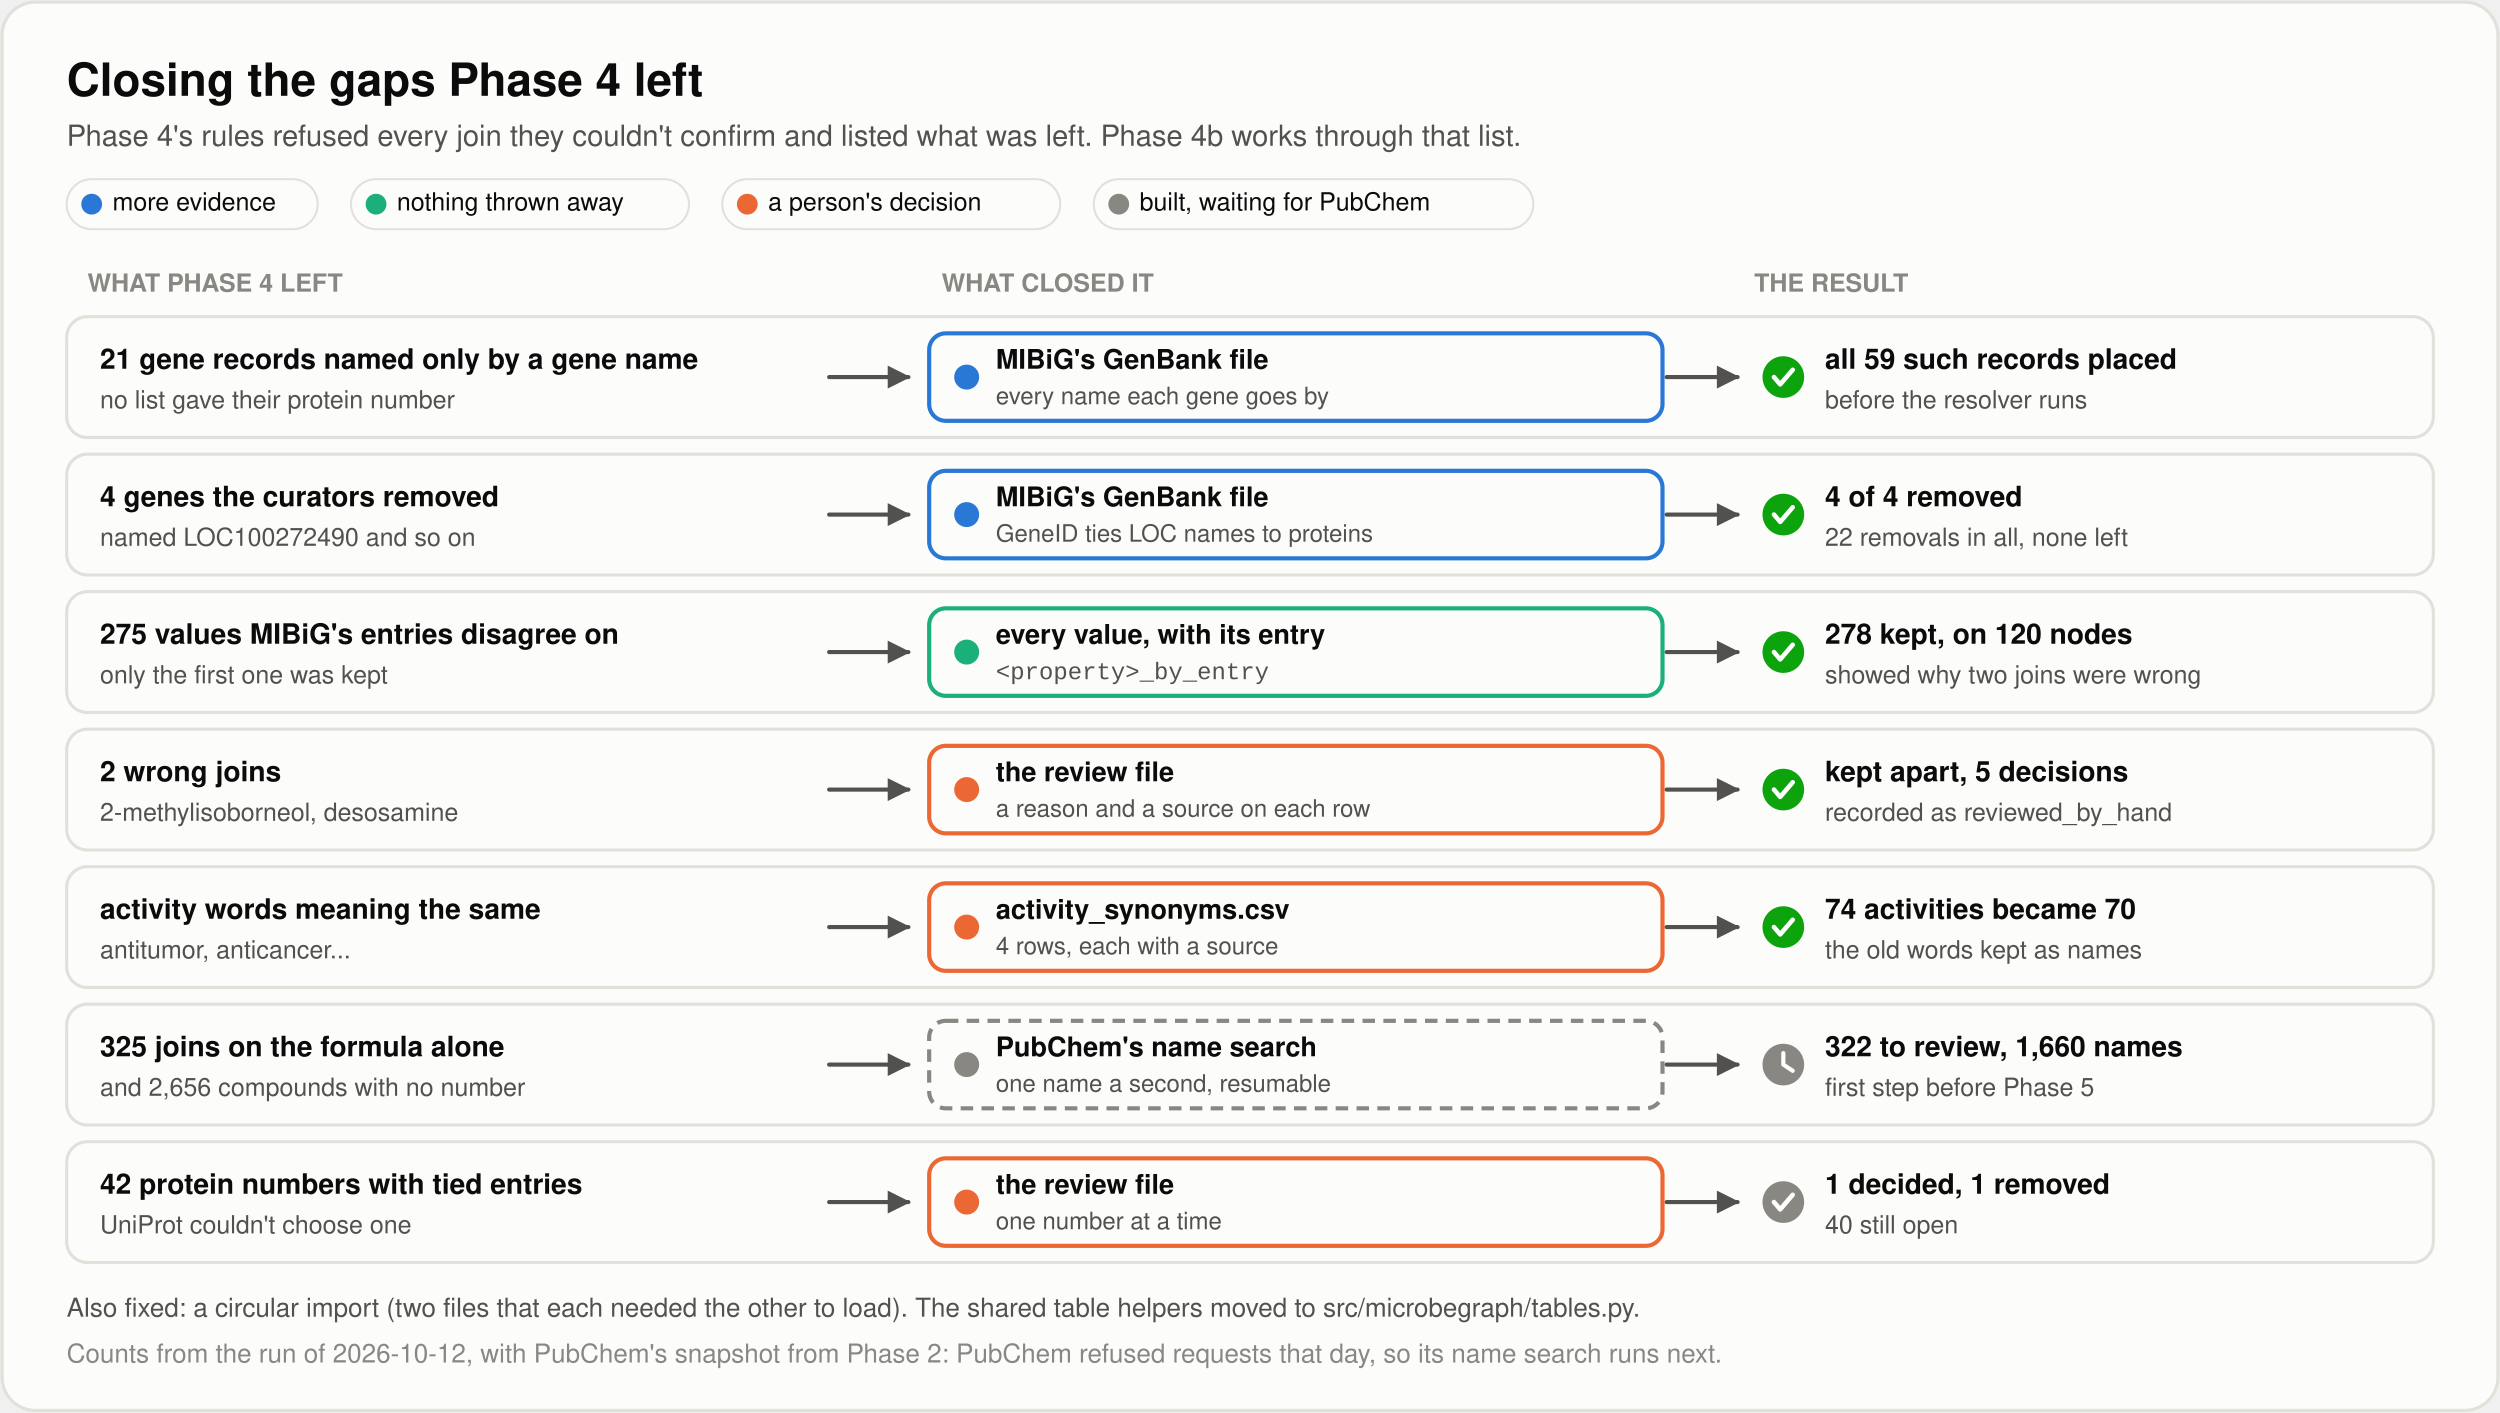
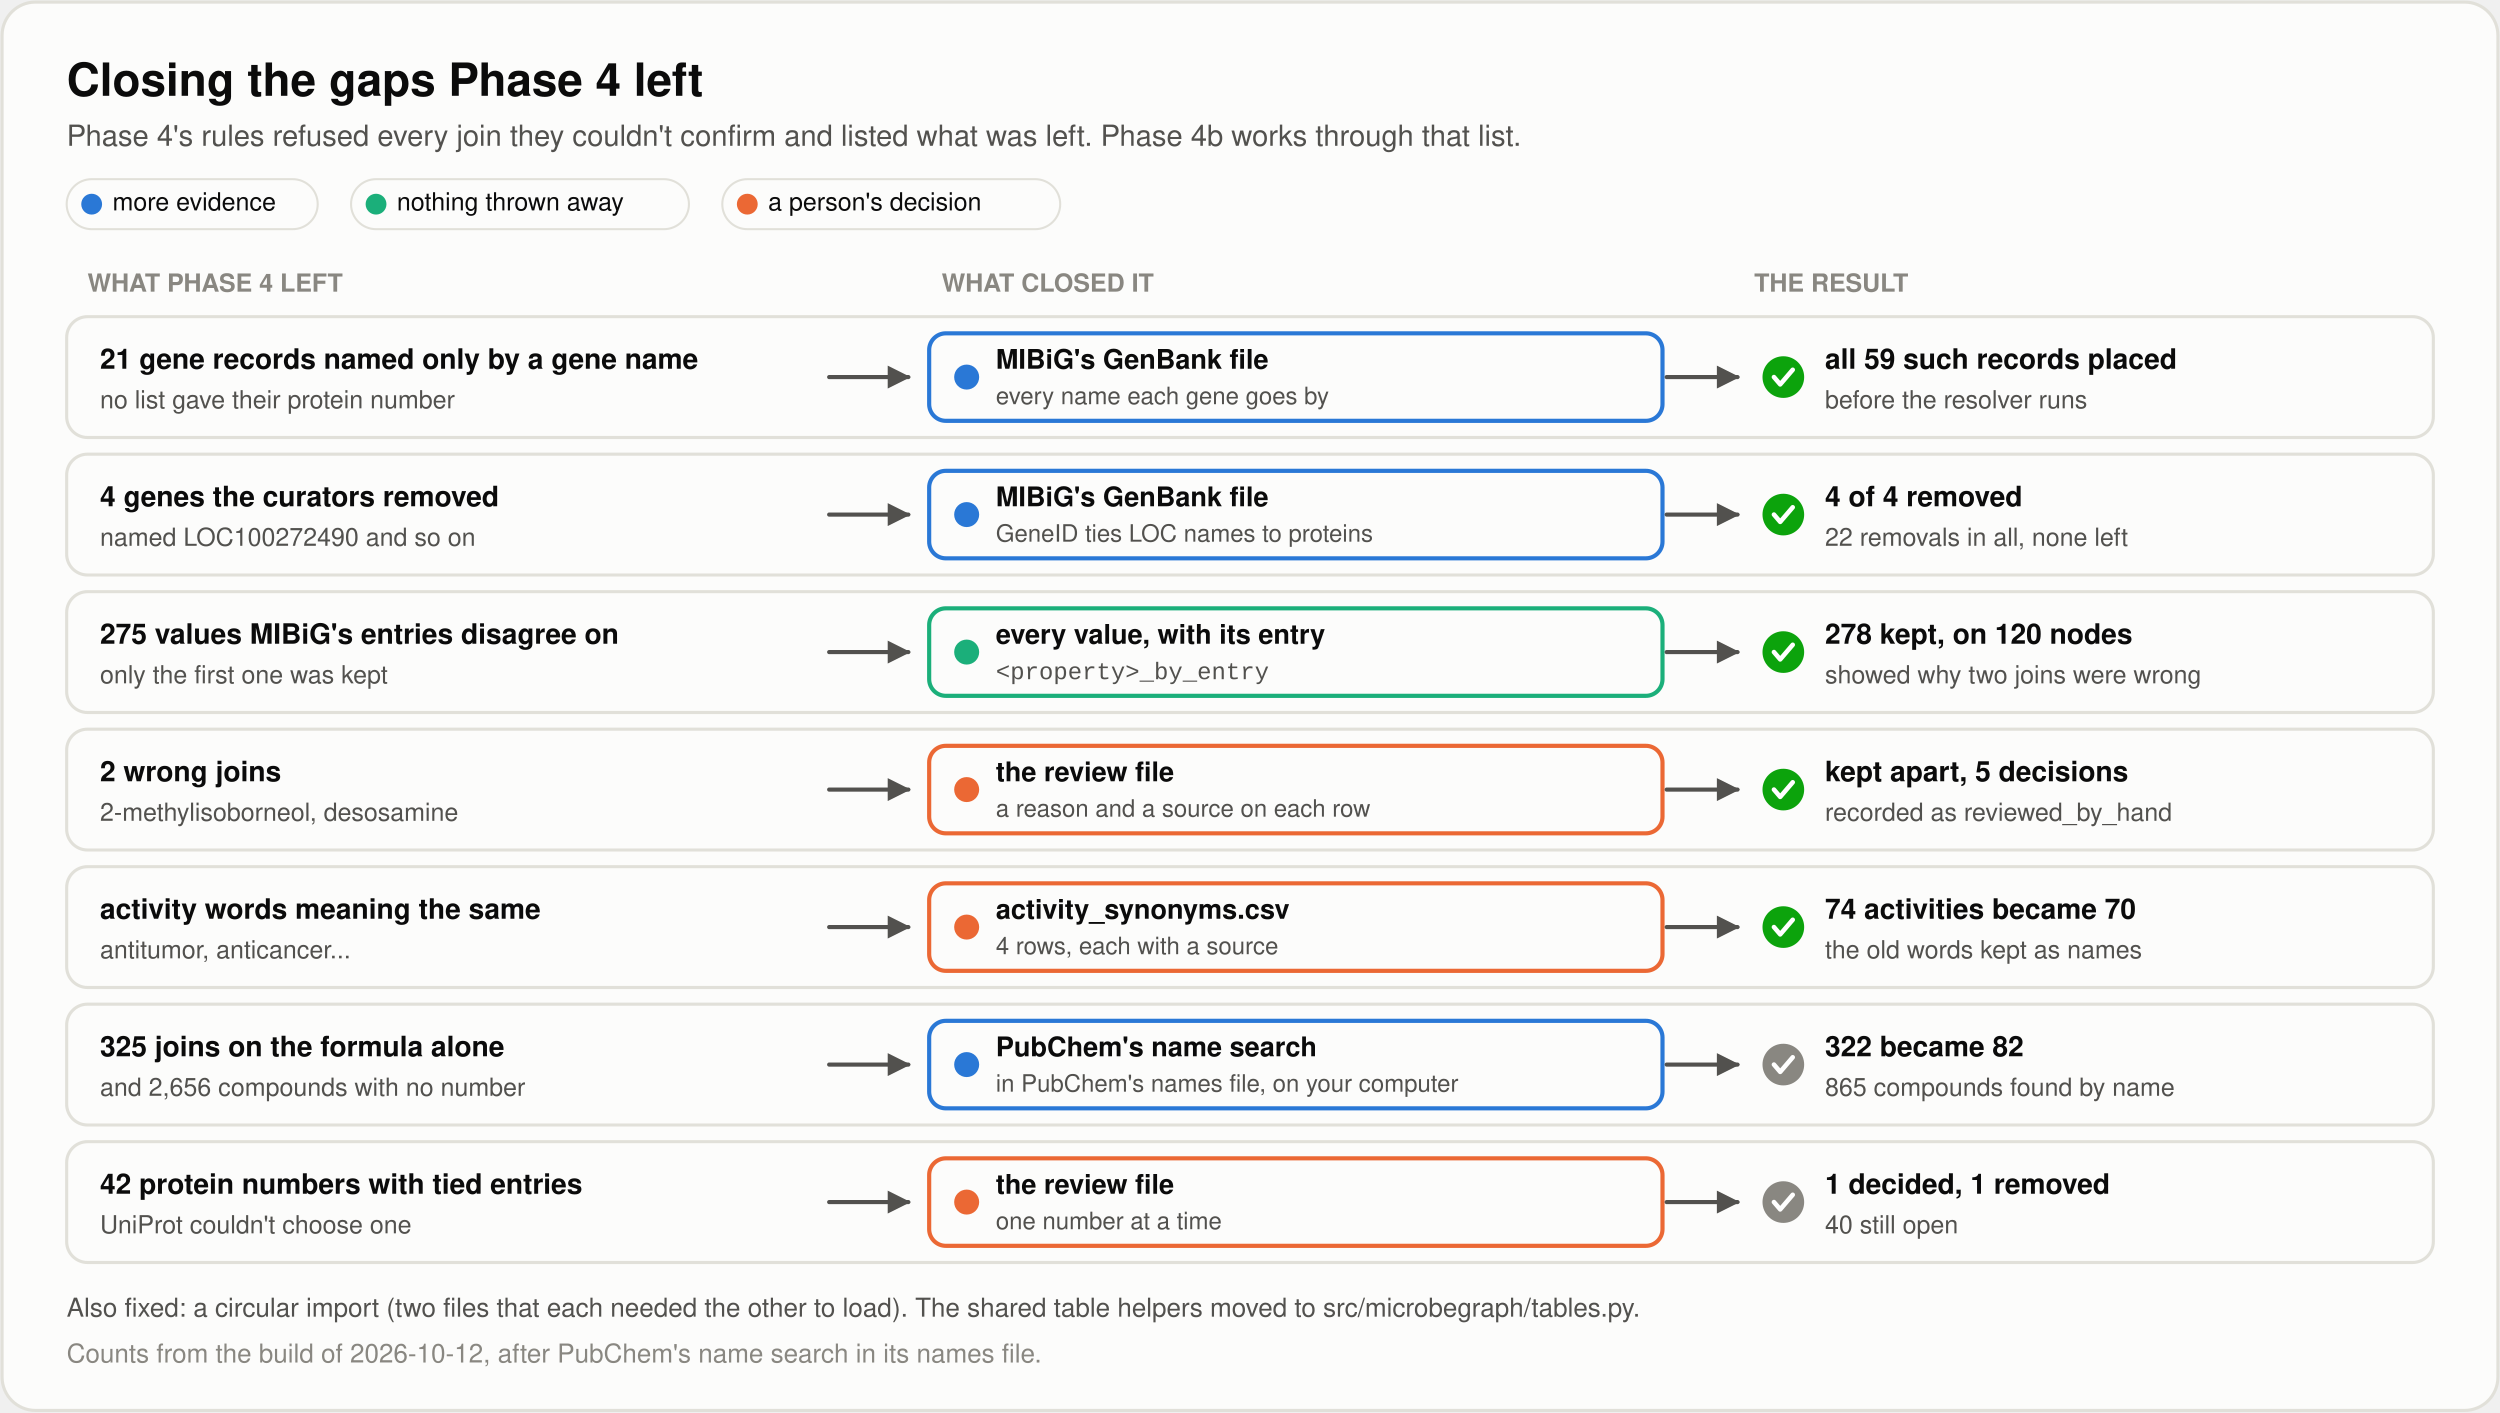
<svg xmlns="http://www.w3.org/2000/svg" viewBox="0 0 1200 678" width="1200" height="678" role="img" aria-labelledby="title desc">
  <defs>
    <marker id="arrow-52514e" viewBox="0 0 10 10" refX="9" refY="5" markerUnits="userSpaceOnUse" markerWidth="11" markerHeight="11" orient="auto-start-reverse">
      <path d="M0 0 L10 5 L0 10 z" fill="#52514e" />
    </marker>
  </defs>
  <rect x="1.0" y="1.0" width="1198.0" height="676.0" rx="16" fill="#fcfcfb" stroke="#e1e0d9" stroke-width="1.5" />
  <text x="32.0" y="46.0" font-family="system-ui, -apple-system, 'Segoe UI', Helvetica, Arial, sans-serif" font-size="22" font-weight="700" fill="#0b0b0b" text-anchor="start">Closing the gaps Phase 4 left</text>
  <text x="32.0" y="70.0" font-family="system-ui, -apple-system, 'Segoe UI', Helvetica, Arial, sans-serif" font-size="14" font-weight="400" fill="#52514e" text-anchor="start">Phase 4's rules refused every join they couldn't confirm and listed what was left. Phase 4b works through that list.</text>
  <rect x="32.0" y="86.0" width="120.5" height="24.0" rx="12.0" fill="#fcfcfb" stroke="#e1e0d9" stroke-width="1" />
  <circle cx="44.0" cy="98.0" r="5" fill="#2a78d6" />
  <text x="54.0" y="101.0" font-family="system-ui, -apple-system, 'Segoe UI', Helvetica, Arial, sans-serif" font-size="12" font-weight="400" fill="#0b0b0b" text-anchor="start">more evidence</text>
  <rect x="168.5" y="86.0" width="162.2" height="24.0" rx="12.0" fill="#fcfcfb" stroke="#e1e0d9" stroke-width="1" />
  <circle cx="180.5" cy="98.0" r="5" fill="#1baf7a" />
  <text x="190.5" y="101.0" font-family="system-ui, -apple-system, 'Segoe UI', Helvetica, Arial, sans-serif" font-size="12" font-weight="400" fill="#0b0b0b" text-anchor="start">nothing thrown away</text>
  <rect x="346.7" y="86.0" width="162.2" height="24.0" rx="12.0" fill="#fcfcfb" stroke="#e1e0d9" stroke-width="1" />
  <circle cx="358.7" cy="98.0" r="5" fill="#eb6834" />
  <text x="368.7" y="101.0" font-family="system-ui, -apple-system, 'Segoe UI', Helvetica, Arial, sans-serif" font-size="12" font-weight="400" fill="#0b0b0b" text-anchor="start">a person's decision</text>
-   <rect x="525.0" y="86.0" width="211.0" height="24.0" rx="12.0" fill="#fcfcfb" stroke="#e1e0d9" stroke-width="1" />
-   <circle cx="537.0" cy="98.0" r="5" fill="#898781" />
-   <text x="547.0" y="101.0" font-family="system-ui, -apple-system, 'Segoe UI', Helvetica, Arial, sans-serif" font-size="12" font-weight="400" fill="#0b0b0b" text-anchor="start">built, waiting for PubChem</text>
  <text x="42.0" y="140.0" font-family="system-ui, -apple-system, 'Segoe UI', Helvetica, Arial, sans-serif" font-size="12" font-weight="700" fill="#898781" text-anchor="start">WHAT PHASE 4 LEFT</text>
  <text x="452.0" y="140.0" font-family="system-ui, -apple-system, 'Segoe UI', Helvetica, Arial, sans-serif" font-size="12" font-weight="700" fill="#898781" text-anchor="start">WHAT CLOSED IT</text>
  <text x="842.0" y="140.0" font-family="system-ui, -apple-system, 'Segoe UI', Helvetica, Arial, sans-serif" font-size="12" font-weight="700" fill="#898781" text-anchor="start">THE RESULT</text>
  <rect x="32.0" y="152.0" width="1136.0" height="58.0" rx="10" fill="#fcfcfb" stroke="#e1e0d9" stroke-width="1.5" />
  <text x="48.0" y="177.0" font-family="system-ui, -apple-system, 'Segoe UI', Helvetica, Arial, sans-serif" font-size="13.5" font-weight="700" fill="#0b0b0b" text-anchor="start">21 gene records named only by a gene name</text>
  <text x="48.0" y="196.0" font-family="system-ui, -apple-system, 'Segoe UI', Helvetica, Arial, sans-serif" font-size="12" font-weight="400" fill="#52514e" text-anchor="start">no list gave their protein number</text>
  <line x1="398.0" y1="181.0" x2="436.0" y2="181.0" stroke="#52514e" stroke-width="2" stroke-linecap="round" marker-end="url(#arrow-52514e)" />
  <rect x="446.0" y="160.0" width="352.0" height="42.0" rx="8" fill="#fcfcfb" stroke="#2a78d6" stroke-width="2" />
  <circle cx="464" cy="181" r="6" fill="#2a78d6" />
  <text x="478.0" y="177.0" font-family="system-ui, -apple-system, 'Segoe UI', Helvetica, Arial, sans-serif" font-size="13" font-weight="600" fill="#0b0b0b" text-anchor="start">MIBiG's GenBank file</text>
  <text x="478.0" y="194.0" font-family="system-ui, -apple-system, 'Segoe UI', Helvetica, Arial, sans-serif" font-size="11.5" font-weight="400" fill="#52514e" text-anchor="start">every name each gene goes by</text>
  <line x1="800.0" y1="181.0" x2="834.0" y2="181.0" stroke="#52514e" stroke-width="2" stroke-linecap="round" marker-end="url(#arrow-52514e)" />
  <circle cx="856" cy="181" r="10" fill="#0ca30c" />
  <path d="M851.5 181.0 l3.0 3.5 l6.0 -7.0" stroke="#fff" stroke-width="2.2" fill="none" stroke-linecap="round" stroke-linejoin="round" />
  <text x="876.0" y="177.0" font-family="system-ui, -apple-system, 'Segoe UI', Helvetica, Arial, sans-serif" font-size="13.5" font-weight="700" fill="#0b0b0b" text-anchor="start">all 59 such records placed</text>
  <text x="876.0" y="196.0" font-family="system-ui, -apple-system, 'Segoe UI', Helvetica, Arial, sans-serif" font-size="12" font-weight="400" fill="#52514e" text-anchor="start">before the resolver runs</text>
  <rect x="32.0" y="218.0" width="1136.0" height="58.0" rx="10" fill="#fcfcfb" stroke="#e1e0d9" stroke-width="1.5" />
  <text x="48.0" y="243.0" font-family="system-ui, -apple-system, 'Segoe UI', Helvetica, Arial, sans-serif" font-size="13.5" font-weight="700" fill="#0b0b0b" text-anchor="start">4 genes the curators removed</text>
  <text x="48.0" y="262.0" font-family="system-ui, -apple-system, 'Segoe UI', Helvetica, Arial, sans-serif" font-size="12" font-weight="400" fill="#52514e" text-anchor="start">named LOC100272490 and so on</text>
  <line x1="398.0" y1="247.0" x2="436.0" y2="247.0" stroke="#52514e" stroke-width="2" stroke-linecap="round" marker-end="url(#arrow-52514e)" />
  <rect x="446.0" y="226.0" width="352.0" height="42.0" rx="8" fill="#fcfcfb" stroke="#2a78d6" stroke-width="2" />
  <circle cx="464" cy="247" r="6" fill="#2a78d6" />
  <text x="478.0" y="243.0" font-family="system-ui, -apple-system, 'Segoe UI', Helvetica, Arial, sans-serif" font-size="13" font-weight="600" fill="#0b0b0b" text-anchor="start">MIBiG's GenBank file</text>
  <text x="478.0" y="260.0" font-family="system-ui, -apple-system, 'Segoe UI', Helvetica, Arial, sans-serif" font-size="11.5" font-weight="400" fill="#52514e" text-anchor="start">GeneID ties LOC names to proteins</text>
  <line x1="800.0" y1="247.0" x2="834.0" y2="247.0" stroke="#52514e" stroke-width="2" stroke-linecap="round" marker-end="url(#arrow-52514e)" />
  <circle cx="856" cy="247" r="10" fill="#0ca30c" />
  <path d="M851.5 247.0 l3.0 3.5 l6.0 -7.0" stroke="#fff" stroke-width="2.2" fill="none" stroke-linecap="round" stroke-linejoin="round" />
  <text x="876.0" y="243.0" font-family="system-ui, -apple-system, 'Segoe UI', Helvetica, Arial, sans-serif" font-size="13.5" font-weight="700" fill="#0b0b0b" text-anchor="start">4 of 4 removed</text>
  <text x="876.0" y="262.0" font-family="system-ui, -apple-system, 'Segoe UI', Helvetica, Arial, sans-serif" font-size="12" font-weight="400" fill="#52514e" text-anchor="start">22 removals in all, none left</text>
  <rect x="32.0" y="284.0" width="1136.0" height="58.0" rx="10" fill="#fcfcfb" stroke="#e1e0d9" stroke-width="1.5" />
  <text x="48.0" y="309.0" font-family="system-ui, -apple-system, 'Segoe UI', Helvetica, Arial, sans-serif" font-size="13.5" font-weight="700" fill="#0b0b0b" text-anchor="start">275 values MIBiG's entries disagree on</text>
  <text x="48.0" y="328.0" font-family="system-ui, -apple-system, 'Segoe UI', Helvetica, Arial, sans-serif" font-size="12" font-weight="400" fill="#52514e" text-anchor="start">only the first one was kept</text>
  <line x1="398.0" y1="313.0" x2="436.0" y2="313.0" stroke="#52514e" stroke-width="2" stroke-linecap="round" marker-end="url(#arrow-52514e)" />
  <rect x="446.0" y="292.0" width="352.0" height="42.0" rx="8" fill="#fcfcfb" stroke="#1baf7a" stroke-width="2" />
  <circle cx="464" cy="313" r="6" fill="#1baf7a" />
  <text x="478.0" y="309.0" font-family="system-ui, -apple-system, 'Segoe UI', Helvetica, Arial, sans-serif" font-size="13" font-weight="600" fill="#0b0b0b" text-anchor="start">every value, with its entry</text>
  <text x="478.0" y="326.0" font-family="ui-monospace, 'SF Mono', Menlo, Consolas, 'Liberation Mono', monospace" font-size="11.5" font-weight="400" fill="#52514e" text-anchor="start">&lt;property&gt;_by_entry</text>
  <line x1="800.0" y1="313.0" x2="834.0" y2="313.0" stroke="#52514e" stroke-width="2" stroke-linecap="round" marker-end="url(#arrow-52514e)" />
  <circle cx="856" cy="313" r="10" fill="#0ca30c" />
  <path d="M851.5 313.0 l3.0 3.5 l6.0 -7.0" stroke="#fff" stroke-width="2.2" fill="none" stroke-linecap="round" stroke-linejoin="round" />
  <text x="876.0" y="309.0" font-family="system-ui, -apple-system, 'Segoe UI', Helvetica, Arial, sans-serif" font-size="13.5" font-weight="700" fill="#0b0b0b" text-anchor="start">278 kept, on 120 nodes</text>
  <text x="876.0" y="328.0" font-family="system-ui, -apple-system, 'Segoe UI', Helvetica, Arial, sans-serif" font-size="12" font-weight="400" fill="#52514e" text-anchor="start">showed why two joins were wrong</text>
  <rect x="32.0" y="350.0" width="1136.0" height="58.0" rx="10" fill="#fcfcfb" stroke="#e1e0d9" stroke-width="1.5" />
  <text x="48.0" y="375.0" font-family="system-ui, -apple-system, 'Segoe UI', Helvetica, Arial, sans-serif" font-size="13.5" font-weight="700" fill="#0b0b0b" text-anchor="start">2 wrong joins</text>
  <text x="48.0" y="394.0" font-family="system-ui, -apple-system, 'Segoe UI', Helvetica, Arial, sans-serif" font-size="12" font-weight="400" fill="#52514e" text-anchor="start">2-methylisoborneol, desosamine</text>
  <line x1="398.0" y1="379.0" x2="436.0" y2="379.0" stroke="#52514e" stroke-width="2" stroke-linecap="round" marker-end="url(#arrow-52514e)" />
  <rect x="446.0" y="358.0" width="352.0" height="42.0" rx="8" fill="#fcfcfb" stroke="#eb6834" stroke-width="2" />
  <circle cx="464" cy="379" r="6" fill="#eb6834" />
  <text x="478.0" y="375.0" font-family="system-ui, -apple-system, 'Segoe UI', Helvetica, Arial, sans-serif" font-size="13" font-weight="600" fill="#0b0b0b" text-anchor="start">the review file</text>
  <text x="478.0" y="392.0" font-family="system-ui, -apple-system, 'Segoe UI', Helvetica, Arial, sans-serif" font-size="11.5" font-weight="400" fill="#52514e" text-anchor="start">a reason and a source on each row</text>
  <line x1="800.0" y1="379.0" x2="834.0" y2="379.0" stroke="#52514e" stroke-width="2" stroke-linecap="round" marker-end="url(#arrow-52514e)" />
  <circle cx="856" cy="379" r="10" fill="#0ca30c" />
  <path d="M851.5 379.0 l3.0 3.5 l6.0 -7.0" stroke="#fff" stroke-width="2.2" fill="none" stroke-linecap="round" stroke-linejoin="round" />
  <text x="876.0" y="375.0" font-family="system-ui, -apple-system, 'Segoe UI', Helvetica, Arial, sans-serif" font-size="13.5" font-weight="700" fill="#0b0b0b" text-anchor="start">kept apart, 5 decisions</text>
  <text x="876.0" y="394.0" font-family="system-ui, -apple-system, 'Segoe UI', Helvetica, Arial, sans-serif" font-size="12" font-weight="400" fill="#52514e" text-anchor="start">recorded as reviewed_by_hand</text>
  <rect x="32.0" y="416.0" width="1136.0" height="58.0" rx="10" fill="#fcfcfb" stroke="#e1e0d9" stroke-width="1.5" />
  <text x="48.0" y="441.0" font-family="system-ui, -apple-system, 'Segoe UI', Helvetica, Arial, sans-serif" font-size="13.5" font-weight="700" fill="#0b0b0b" text-anchor="start">activity words meaning the same</text>
  <text x="48.0" y="460.0" font-family="system-ui, -apple-system, 'Segoe UI', Helvetica, Arial, sans-serif" font-size="12" font-weight="400" fill="#52514e" text-anchor="start">antitumor, anticancer...</text>
  <line x1="398.0" y1="445.0" x2="436.0" y2="445.0" stroke="#52514e" stroke-width="2" stroke-linecap="round" marker-end="url(#arrow-52514e)" />
  <rect x="446.0" y="424.0" width="352.0" height="42.0" rx="8" fill="#fcfcfb" stroke="#eb6834" stroke-width="2" />
  <circle cx="464" cy="445" r="6" fill="#eb6834" />
  <text x="478.0" y="441.0" font-family="system-ui, -apple-system, 'Segoe UI', Helvetica, Arial, sans-serif" font-size="13" font-weight="600" fill="#0b0b0b" text-anchor="start">activity_synonyms.csv</text>
  <text x="478.0" y="458.0" font-family="system-ui, -apple-system, 'Segoe UI', Helvetica, Arial, sans-serif" font-size="11.5" font-weight="400" fill="#52514e" text-anchor="start">4 rows, each with a source</text>
  <line x1="800.0" y1="445.0" x2="834.0" y2="445.0" stroke="#52514e" stroke-width="2" stroke-linecap="round" marker-end="url(#arrow-52514e)" />
  <circle cx="856" cy="445" r="10" fill="#0ca30c" />
  <path d="M851.5 445.0 l3.0 3.5 l6.0 -7.0" stroke="#fff" stroke-width="2.2" fill="none" stroke-linecap="round" stroke-linejoin="round" />
  <text x="876.0" y="441.0" font-family="system-ui, -apple-system, 'Segoe UI', Helvetica, Arial, sans-serif" font-size="13.5" font-weight="700" fill="#0b0b0b" text-anchor="start">74 activities became 70</text>
  <text x="876.0" y="460.0" font-family="system-ui, -apple-system, 'Segoe UI', Helvetica, Arial, sans-serif" font-size="12" font-weight="400" fill="#52514e" text-anchor="start">the old words kept as names</text>
  <rect x="32.0" y="482.0" width="1136.0" height="58.0" rx="10" fill="#fcfcfb" stroke="#e1e0d9" stroke-width="1.5" />
  <text x="48.0" y="507.0" font-family="system-ui, -apple-system, 'Segoe UI', Helvetica, Arial, sans-serif" font-size="13.5" font-weight="700" fill="#0b0b0b" text-anchor="start">325 joins on the formula alone</text>
  <text x="48.0" y="526.0" font-family="system-ui, -apple-system, 'Segoe UI', Helvetica, Arial, sans-serif" font-size="12" font-weight="400" fill="#52514e" text-anchor="start">and 2,656 compounds with no number</text>
  <line x1="398.0" y1="511.0" x2="436.0" y2="511.0" stroke="#52514e" stroke-width="2" stroke-linecap="round" marker-end="url(#arrow-52514e)" />
-   <rect x="446.0" y="490.0" width="352.0" height="42.0" rx="8" fill="#fcfcfb" stroke="#898781" stroke-width="2" stroke-dasharray="6 4" />
-   <circle cx="464" cy="511" r="6" fill="#898781" />
+   <rect x="446.0" y="490.0" width="352.0" height="42.0" rx="8" fill="#fcfcfb" stroke="#2a78d6" stroke-width="2" />
+   <circle cx="464" cy="511" r="6" fill="#2a78d6" />
  <text x="478.0" y="507.0" font-family="system-ui, -apple-system, 'Segoe UI', Helvetica, Arial, sans-serif" font-size="13" font-weight="600" fill="#0b0b0b" text-anchor="start">PubChem's name search</text>
-   <text x="478.0" y="524.0" font-family="system-ui, -apple-system, 'Segoe UI', Helvetica, Arial, sans-serif" font-size="11.5" font-weight="400" fill="#52514e" text-anchor="start">one name a second, resumable</text>
+   <text x="478.0" y="524.0" font-family="system-ui, -apple-system, 'Segoe UI', Helvetica, Arial, sans-serif" font-size="11.5" font-weight="400" fill="#52514e" text-anchor="start">in PubChem's names file, on your computer</text>
  <line x1="800.0" y1="511.0" x2="834.0" y2="511.0" stroke="#52514e" stroke-width="2" stroke-linecap="round" marker-end="url(#arrow-52514e)" />
  <circle cx="856" cy="511" r="10" fill="#898781" />
-   <path d="M856 505.5 L856 511.0 L860.5 514.0" stroke="#fff" stroke-width="2" fill="none" stroke-linecap="round" stroke-linejoin="round" />
-   <text x="876.0" y="507.0" font-family="system-ui, -apple-system, 'Segoe UI', Helvetica, Arial, sans-serif" font-size="13.5" font-weight="700" fill="#0b0b0b" text-anchor="start">322 to review, 1,660 names</text>
-   <text x="876.0" y="526.0" font-family="system-ui, -apple-system, 'Segoe UI', Helvetica, Arial, sans-serif" font-size="12" font-weight="400" fill="#52514e" text-anchor="start">first step before Phase 5</text>
+   <path d="M851.5 511.0 l3.0 3.5 l6.0 -7.0" stroke="#fff" stroke-width="2.2" fill="none" stroke-linecap="round" stroke-linejoin="round" />
+   <text x="876.0" y="507.0" font-family="system-ui, -apple-system, 'Segoe UI', Helvetica, Arial, sans-serif" font-size="13.5" font-weight="700" fill="#0b0b0b" text-anchor="start">322 became 82</text>
+   <text x="876.0" y="526.0" font-family="system-ui, -apple-system, 'Segoe UI', Helvetica, Arial, sans-serif" font-size="12" font-weight="400" fill="#52514e" text-anchor="start">865 compounds found by name</text>
  <rect x="32.0" y="548.0" width="1136.0" height="58.0" rx="10" fill="#fcfcfb" stroke="#e1e0d9" stroke-width="1.5" />
  <text x="48.0" y="573.0" font-family="system-ui, -apple-system, 'Segoe UI', Helvetica, Arial, sans-serif" font-size="13.5" font-weight="700" fill="#0b0b0b" text-anchor="start">42 protein numbers with tied entries</text>
  <text x="48.0" y="592.0" font-family="system-ui, -apple-system, 'Segoe UI', Helvetica, Arial, sans-serif" font-size="12" font-weight="400" fill="#52514e" text-anchor="start">UniProt couldn't choose one</text>
  <line x1="398.0" y1="577.0" x2="436.0" y2="577.0" stroke="#52514e" stroke-width="2" stroke-linecap="round" marker-end="url(#arrow-52514e)" />
  <rect x="446.0" y="556.0" width="352.0" height="42.0" rx="8" fill="#fcfcfb" stroke="#eb6834" stroke-width="2" />
  <circle cx="464" cy="577" r="6" fill="#eb6834" />
  <text x="478.0" y="573.0" font-family="system-ui, -apple-system, 'Segoe UI', Helvetica, Arial, sans-serif" font-size="13" font-weight="600" fill="#0b0b0b" text-anchor="start">the review file</text>
  <text x="478.0" y="590.0" font-family="system-ui, -apple-system, 'Segoe UI', Helvetica, Arial, sans-serif" font-size="11.5" font-weight="400" fill="#52514e" text-anchor="start">one number at a time</text>
  <line x1="800.0" y1="577.0" x2="834.0" y2="577.0" stroke="#52514e" stroke-width="2" stroke-linecap="round" marker-end="url(#arrow-52514e)" />
  <circle cx="856" cy="577" r="10" fill="#898781" />
  <path d="M851.5 577.0 l3.0 3.5 l6.0 -7.0" stroke="#fff" stroke-width="2.2" fill="none" stroke-linecap="round" stroke-linejoin="round" />
  <text x="876.0" y="573.0" font-family="system-ui, -apple-system, 'Segoe UI', Helvetica, Arial, sans-serif" font-size="13.5" font-weight="700" fill="#0b0b0b" text-anchor="start">1 decided, 1 removed</text>
  <text x="876.0" y="592.0" font-family="system-ui, -apple-system, 'Segoe UI', Helvetica, Arial, sans-serif" font-size="12" font-weight="400" fill="#52514e" text-anchor="start">40 still open</text>
  <text x="32.0" y="632.0" font-family="system-ui, -apple-system, 'Segoe UI', Helvetica, Arial, sans-serif" font-size="12.5" font-weight="400" fill="#52514e" text-anchor="start">Also fixed: a circular import (two files that each needed the other to load). The shared table helpers moved to src/microbegraph/tables.py.</text>
-   <text x="32.0" y="654.0" font-family="system-ui, -apple-system, 'Segoe UI', Helvetica, Arial, sans-serif" font-size="12.5" font-weight="400" fill="#898781" text-anchor="start">Counts from the run of 2026-10-12, with PubChem's snapshot from Phase 2: PubChem refused requests that day, so its name search runs next.</text>
+   <text x="32.0" y="654.0" font-family="system-ui, -apple-system, 'Segoe UI', Helvetica, Arial, sans-serif" font-size="12.5" font-weight="400" fill="#898781" text-anchor="start">Counts from the build of 2026-10-12, after PubChem's name search in its names file.</text>
</svg>
